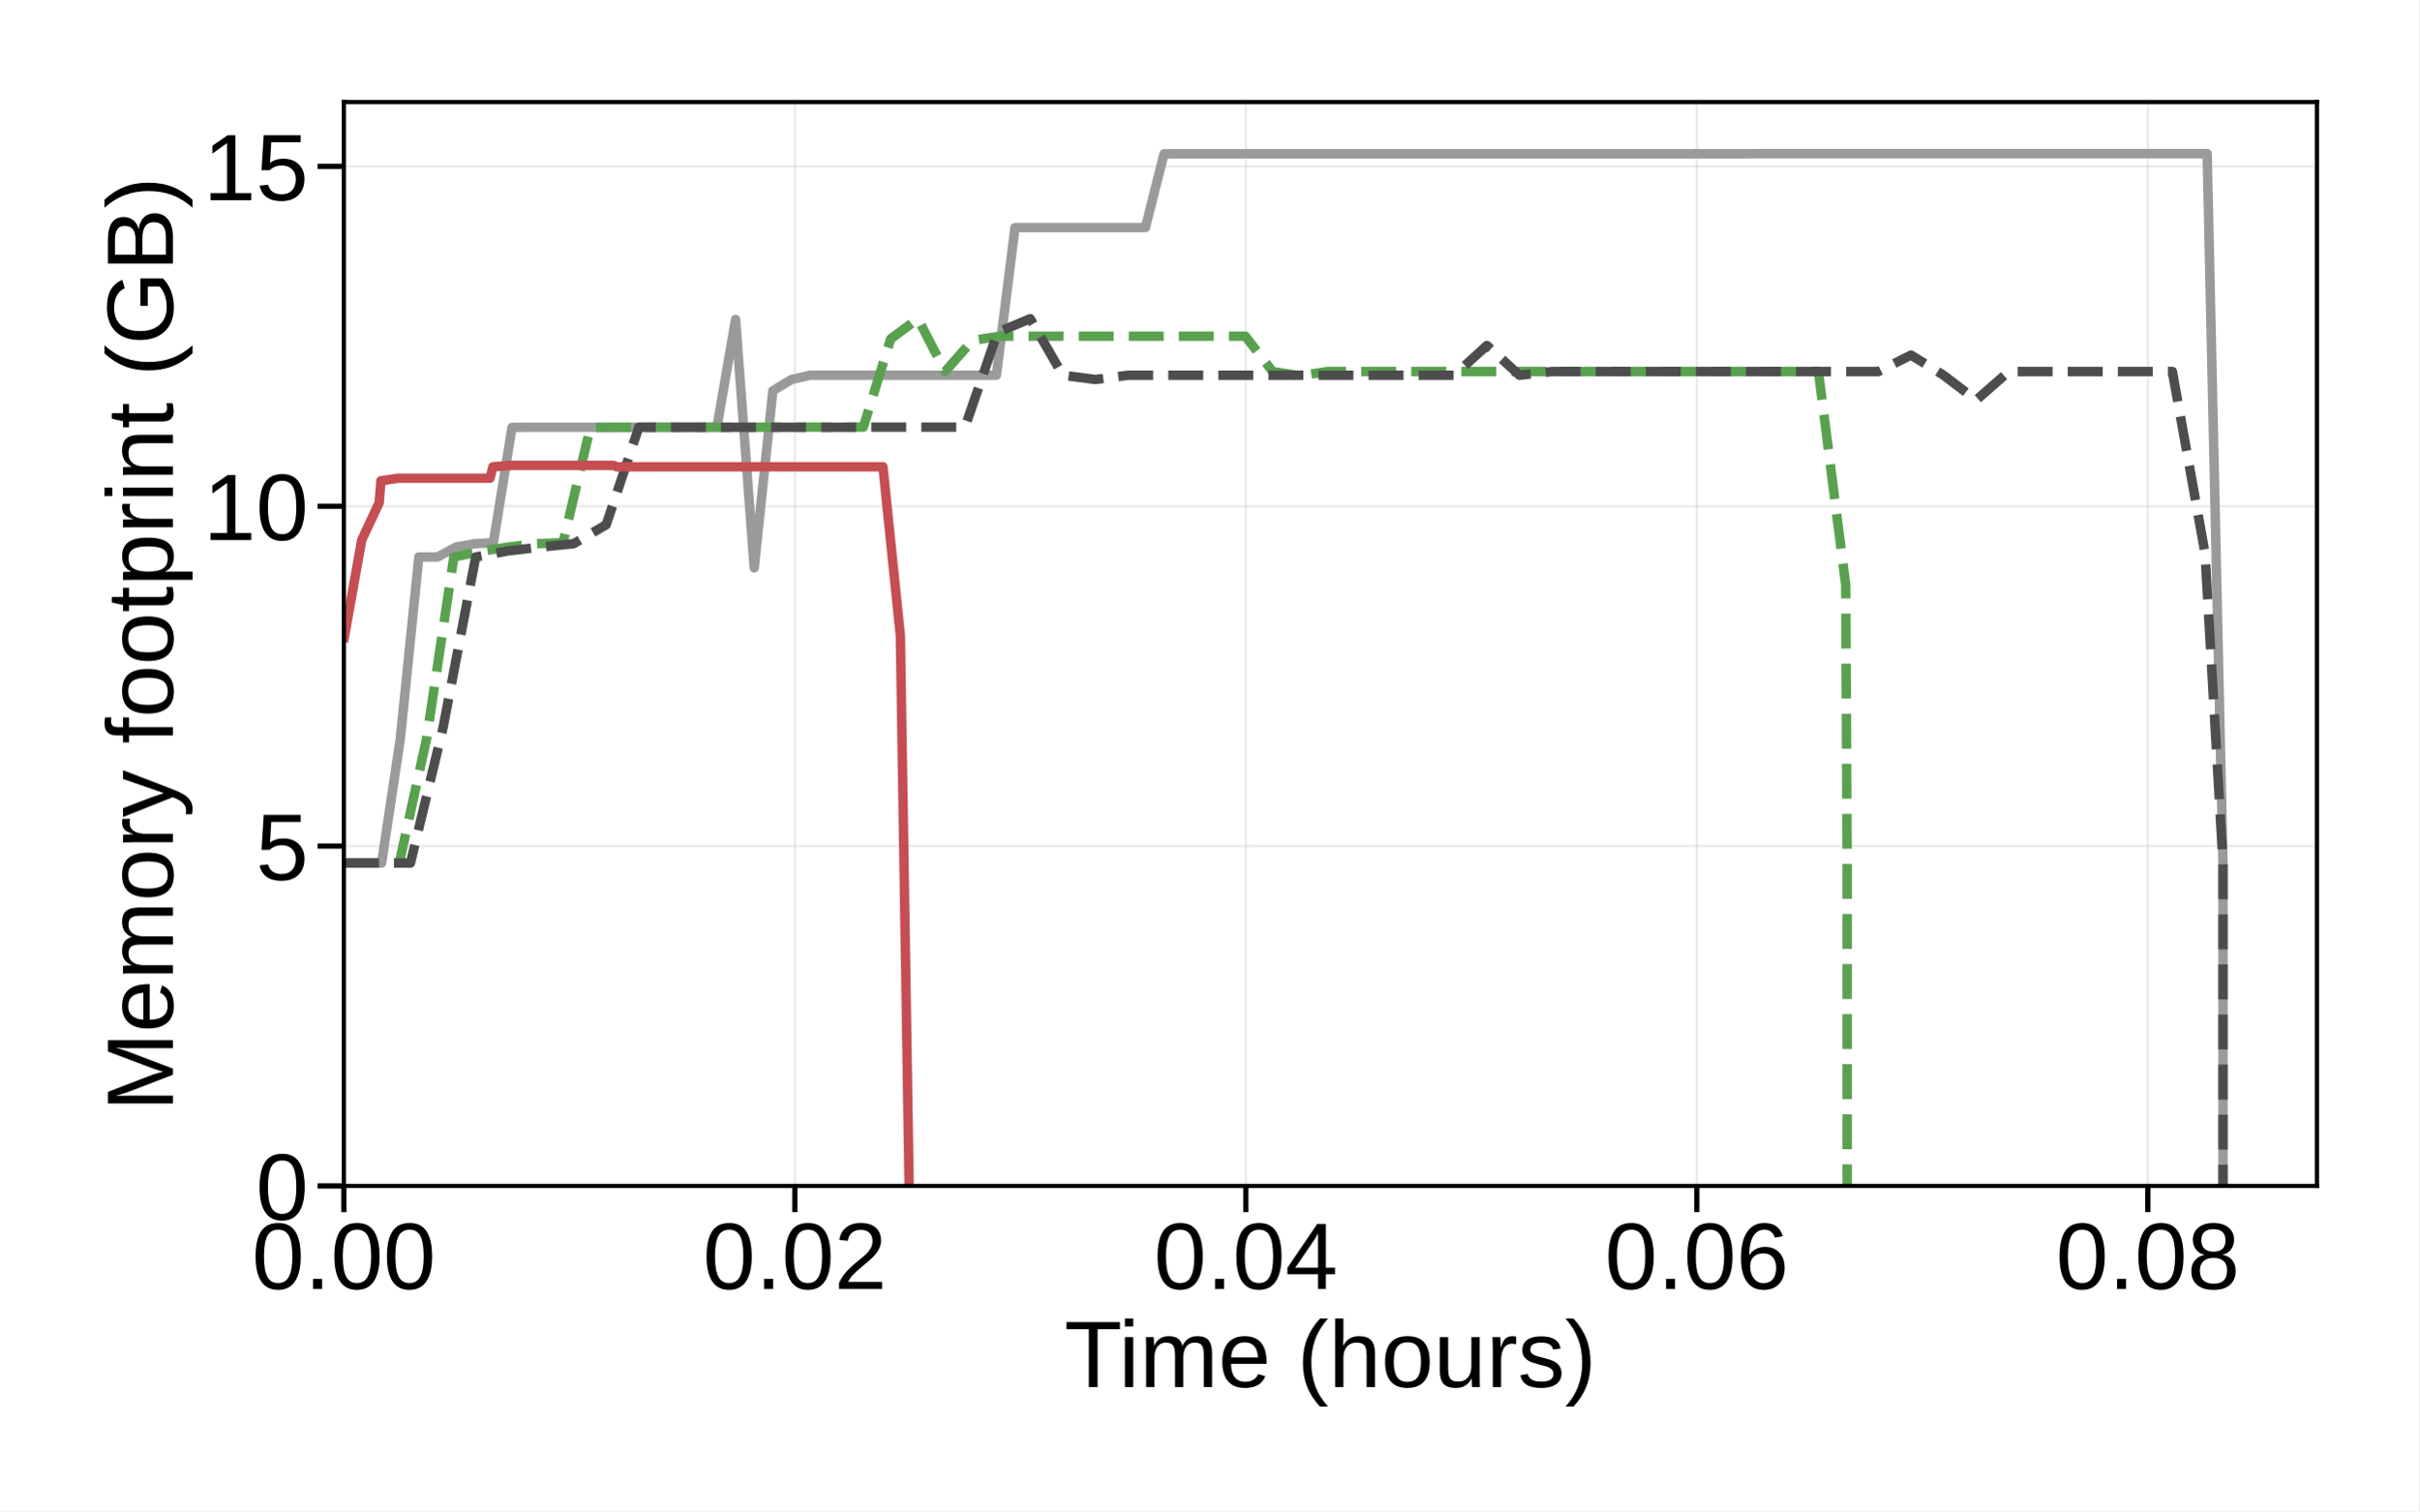
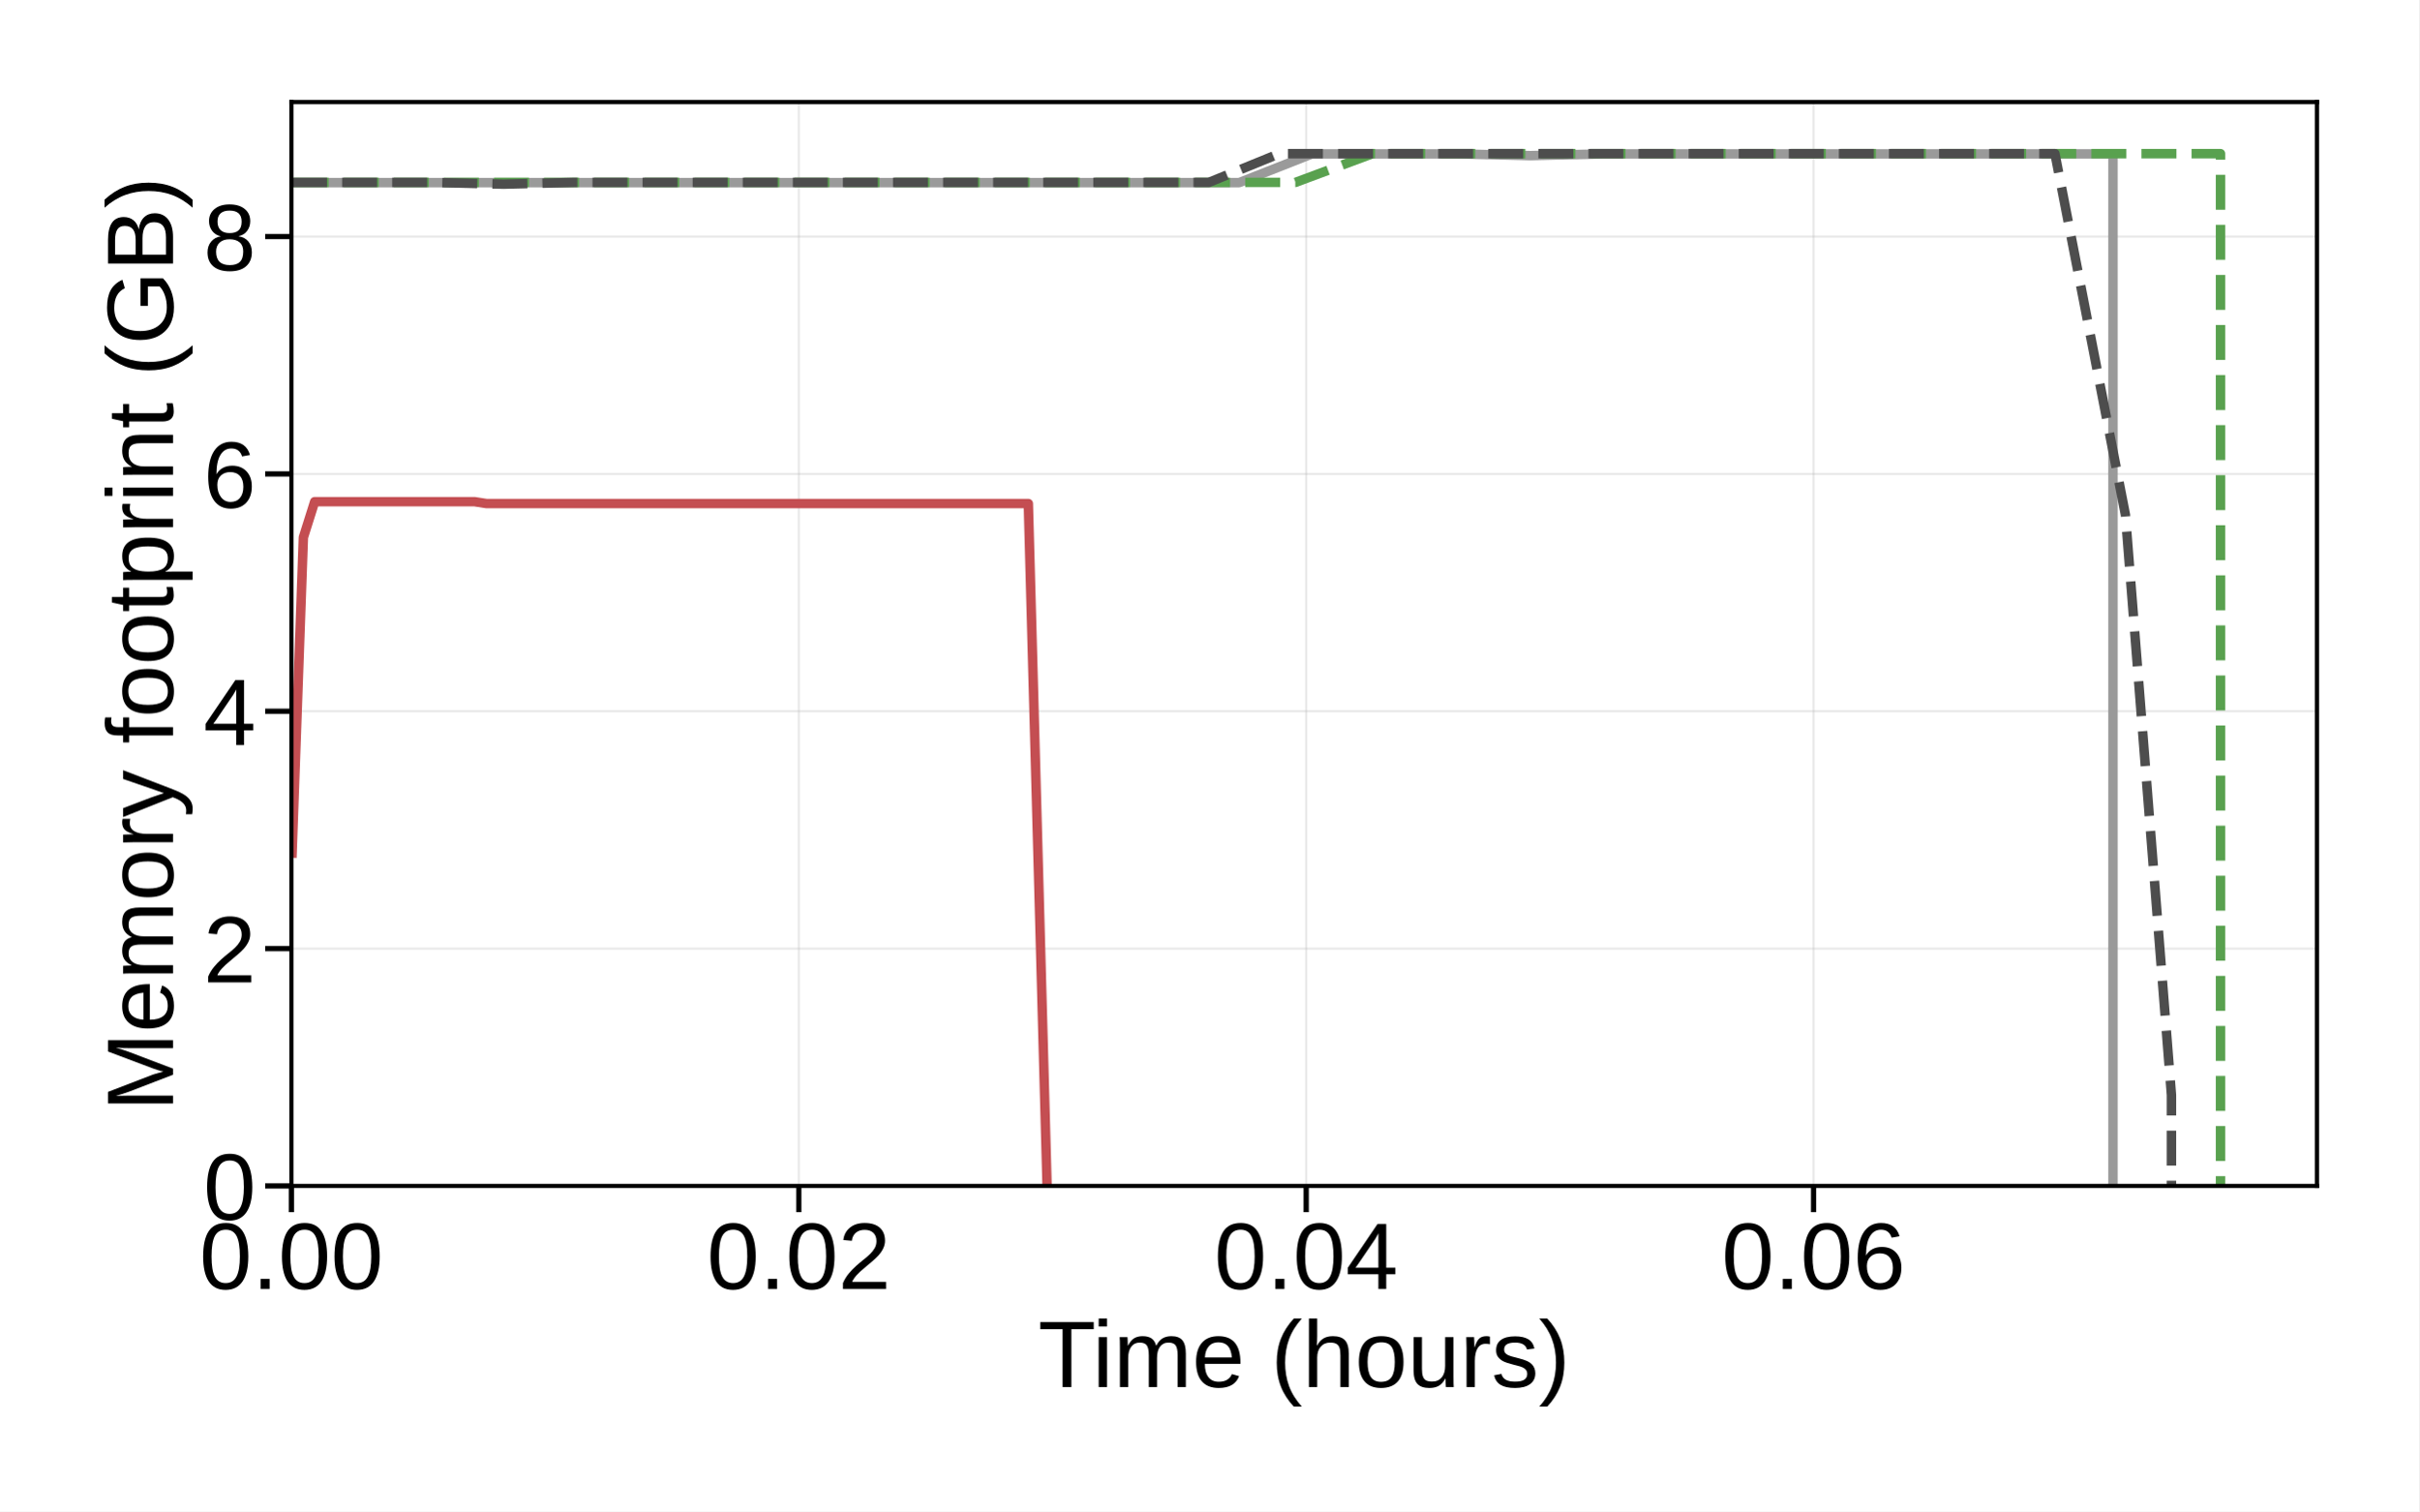
<svg xmlns="http://www.w3.org/2000/svg" xmlns:xlink="http://www.w3.org/1999/xlink" width="921.6pt" height="576pt" viewBox="0 0 921.6 576" version="1.1">
  <defs>
    <style type="text/css">*{stroke-linejoin: round; stroke-linecap: butt}</style>
  </defs>
  <g id="figure_1">
    <g id="patch_1">
      <path d="M 0 576  L 921.6 576  L 921.6 0  L 0 0  z " style="fill: #ffffff" />
    </g>
    <g id="axes_1">
      <g id="patch_2">
-         <path d="M 130.99 451.94  L 882.72 451.94  L 882.72 38.88  L 130.99 38.88  z " style="fill: #ffffff" />
+         <path d="M 111.01 451.94  L 882.72 451.94  L 882.72 38.88  L 111.01 38.88  z " style="fill: #ffffff" />
      </g>
      <g id="matplotlib.axis_1">
        <g id="xtick_1">
          <g id="line2d_1">
-             <path d="M 130.99 451.94  L 130.99 38.88  " clip-path="url(#pa3915048e1)" style="fill: none; stroke: #b0b0b0; stroke-opacity: 0.3; stroke-width: 0.8; stroke-linecap: square" />
+             <path d="M 111.01 451.94  L 111.01 38.88  " clip-path="url(#pe449e7ae69)" style="fill: none; stroke: #b0b0b0; stroke-opacity: 0.3; stroke-width: 0.8; stroke-linecap: square" />
          </g>
          <g id="line2d_2">
            <defs>
-               <path id="m723b7fcb06" d="M 0 0  L 0 10  " style="stroke: #000000; stroke-width: 2" />
+               <path id="m1636e7849d" d="M 0 0  L 0 10  " style="stroke: #000000; stroke-width: 2" />
            </defs>
            <g>
-               <use xlink:href="#m723b7fcb06" x="130.99" y="451.94" style="stroke: #000000; stroke-width: 2" />
+               <use xlink:href="#m1636e7849d" x="111.01" y="451.94" style="stroke: #000000; stroke-width: 2" />
            </g>
          </g>
          <g id="text_1">
-             <text style="font-size: 36px; font-family: 'Arial', 'DejaVu Sans', 'Liberation Sans', sans-serif; text-anchor: middle" x="130.99" y="491.208" transform="rotate(-0 130.99 491.2081)">0.00</text>
+             <text style="font-size: 36px; font-family: 'Arial', 'DejaVu Sans', 'Liberation Sans', sans-serif; text-anchor: middle" x="111.01" y="491.208" transform="rotate(-0 111.01 491.2081)">0.00</text>
          </g>
        </g>
        <g id="xtick_2">
          <g id="line2d_3">
-             <path d="M 302.814 451.94  L 302.814 38.88  " clip-path="url(#pa3915048e1)" style="fill: none; stroke: #b0b0b0; stroke-opacity: 0.3; stroke-width: 0.8; stroke-linecap: square" />
+             <path d="M 304.321 451.94  L 304.321 38.88  " clip-path="url(#pe449e7ae69)" style="fill: none; stroke: #b0b0b0; stroke-opacity: 0.3; stroke-width: 0.8; stroke-linecap: square" />
          </g>
          <g id="line2d_4">
            <g>
-               <use xlink:href="#m723b7fcb06" x="302.814" y="451.94" style="stroke: #000000; stroke-width: 2" />
+               <use xlink:href="#m1636e7849d" x="304.321" y="451.94" style="stroke: #000000; stroke-width: 2" />
            </g>
          </g>
          <g id="text_2">
-             <text style="font-size: 36px; font-family: 'Arial', 'DejaVu Sans', 'Liberation Sans', sans-serif; text-anchor: middle" x="302.814" y="491.208" transform="rotate(-0 302.814 491.2081)">0.02</text>
+             <text style="font-size: 36px; font-family: 'Arial', 'DejaVu Sans', 'Liberation Sans', sans-serif; text-anchor: middle" x="304.321" y="491.208" transform="rotate(-0 304.3209 491.2081)">0.02</text>
          </g>
        </g>
        <g id="xtick_3">
          <g id="line2d_5">
-             <path d="M 474.638 451.94  L 474.638 38.88  " clip-path="url(#pa3915048e1)" style="fill: none; stroke: #b0b0b0; stroke-opacity: 0.3; stroke-width: 0.8; stroke-linecap: square" />
+             <path d="M 497.632 451.94  L 497.632 38.88  " clip-path="url(#pe449e7ae69)" style="fill: none; stroke: #b0b0b0; stroke-opacity: 0.3; stroke-width: 0.8; stroke-linecap: square" />
          </g>
          <g id="line2d_6">
            <g>
-               <use xlink:href="#m723b7fcb06" x="474.638" y="451.94" style="stroke: #000000; stroke-width: 2" />
+               <use xlink:href="#m1636e7849d" x="497.632" y="451.94" style="stroke: #000000; stroke-width: 2" />
            </g>
          </g>
          <g id="text_3">
-             <text style="font-size: 36px; font-family: 'Arial', 'DejaVu Sans', 'Liberation Sans', sans-serif; text-anchor: middle" x="474.638" y="491.208" transform="rotate(-0 474.638 491.2081)">0.04</text>
+             <text style="font-size: 36px; font-family: 'Arial', 'DejaVu Sans', 'Liberation Sans', sans-serif; text-anchor: middle" x="497.632" y="491.208" transform="rotate(-0 497.6318 491.2081)">0.04</text>
          </g>
        </g>
        <g id="xtick_4">
          <g id="line2d_7">
-             <path d="M 646.462 451.94  L 646.462 38.88  " clip-path="url(#pa3915048e1)" style="fill: none; stroke: #b0b0b0; stroke-opacity: 0.3; stroke-width: 0.8; stroke-linecap: square" />
+             <path d="M 690.943 451.94  L 690.943 38.88  " clip-path="url(#pe449e7ae69)" style="fill: none; stroke: #b0b0b0; stroke-opacity: 0.3; stroke-width: 0.8; stroke-linecap: square" />
          </g>
          <g id="line2d_8">
            <g>
-               <use xlink:href="#m723b7fcb06" x="646.462" y="451.94" style="stroke: #000000; stroke-width: 2" />
+               <use xlink:href="#m1636e7849d" x="690.943" y="451.94" style="stroke: #000000; stroke-width: 2" />
            </g>
          </g>
          <g id="text_4">
-             <text style="font-size: 36px; font-family: 'Arial', 'DejaVu Sans', 'Liberation Sans', sans-serif; text-anchor: middle" x="646.462" y="491.208" transform="rotate(-0 646.462 491.2081)">0.06</text>
+             <text style="font-size: 36px; font-family: 'Arial', 'DejaVu Sans', 'Liberation Sans', sans-serif; text-anchor: middle" x="690.943" y="491.208" transform="rotate(-0 690.9428 491.2081)">0.06</text>
          </g>
        </g>
-         <g id="xtick_5">
-           <g id="line2d_9">
-             <path d="M 818.286 451.94  L 818.286 38.88  " clip-path="url(#pa3915048e1)" style="fill: none; stroke: #b0b0b0; stroke-opacity: 0.3; stroke-width: 0.8; stroke-linecap: square" />
-           </g>
-           <g id="line2d_10">
-             <g>
-               <use xlink:href="#m723b7fcb06" x="818.286" y="451.94" style="stroke: #000000; stroke-width: 2" />
-             </g>
-           </g>
-           <g id="text_5">
-             <text style="font-size: 36px; font-family: 'Arial', 'DejaVu Sans', 'Liberation Sans', sans-serif; text-anchor: middle" x="818.286" y="491.208" transform="rotate(-0 818.286 491.2081)">0.08</text>
-           </g>
-         </g>
-         <g id="text_6">
-           <text style="font-size: 36px; font-family: 'Arial', 'DejaVu Sans', 'Liberation Sans', sans-serif; text-anchor: middle" x="506.855" y="528.57" transform="rotate(-0 506.855 528.57)">Time (hours)</text>
+         <g id="text_5">
+           <text style="font-size: 36px; font-family: 'Arial', 'DejaVu Sans', 'Liberation Sans', sans-serif; text-anchor: middle" x="496.865" y="528.57" transform="rotate(-0 496.865 528.57)">Time (hours)</text>
        </g>
      </g>
      <g id="matplotlib.axis_2">
        <g id="ytick_1">
+           <g id="line2d_9">
+             <path d="M 111.01 451.94  L 882.72 451.94  " clip-path="url(#pe449e7ae69)" style="fill: none; stroke: #b0b0b0; stroke-opacity: 0.3; stroke-width: 0.8; stroke-linecap: square" />
+           </g>
+           <g id="line2d_10">
+             <defs>
+               <path id="mea4fba452e" d="M 0 0  L -10 0  " style="stroke: #000000; stroke-width: 2" />
+             </defs>
+             <g>
+               <use xlink:href="#mea4fba452e" x="111.01" y="451.94" style="stroke: #000000; stroke-width: 2" />
+             </g>
+           </g>
+           <g id="text_6">
+             <text style="font-size: 36px; font-family: 'Arial', 'DejaVu Sans', 'Liberation Sans', sans-serif; text-anchor: end" x="97.51" y="464.824" transform="rotate(-0 97.51 464.8241)">0</text>
+           </g>
+         </g>
+         <g id="ytick_2">
          <g id="line2d_11">
-             <path d="M 130.99 451.94  L 882.72 451.94  " clip-path="url(#pa3915048e1)" style="fill: none; stroke: #b0b0b0; stroke-opacity: 0.3; stroke-width: 0.8; stroke-linecap: square" />
+             <path d="M 111.01 361.49  L 882.72 361.49  " clip-path="url(#pe449e7ae69)" style="fill: none; stroke: #b0b0b0; stroke-opacity: 0.3; stroke-width: 0.8; stroke-linecap: square" />
          </g>
          <g id="line2d_12">
-             <defs>
-               <path id="m140f3385c9" d="M 0 0  L -10 0  " style="stroke: #000000; stroke-width: 2" />
-             </defs>
            <g>
-               <use xlink:href="#m140f3385c9" x="130.99" y="451.94" style="stroke: #000000; stroke-width: 2" />
+               <use xlink:href="#mea4fba452e" x="111.01" y="361.49" style="stroke: #000000; stroke-width: 2" />
            </g>
          </g>
          <g id="text_7">
-             <text style="font-size: 36px; font-family: 'Arial', 'DejaVu Sans', 'Liberation Sans', sans-serif; text-anchor: end" x="117.49" y="464.824" transform="rotate(-0 117.49 464.8241)">0</text>
+             <text style="font-size: 36px; font-family: 'Arial', 'DejaVu Sans', 'Liberation Sans', sans-serif; text-anchor: end" x="97.51" y="374.374" transform="rotate(-0 97.51 374.3737)">2</text>
          </g>
        </g>
-         <g id="ytick_2">
+         <g id="ytick_3">
          <g id="line2d_13">
-             <path d="M 130.99 322.424  L 882.72 322.424  " clip-path="url(#pa3915048e1)" style="fill: none; stroke: #b0b0b0; stroke-opacity: 0.3; stroke-width: 0.8; stroke-linecap: square" />
+             <path d="M 111.01 271.039  L 882.72 271.039  " clip-path="url(#pe449e7ae69)" style="fill: none; stroke: #b0b0b0; stroke-opacity: 0.3; stroke-width: 0.8; stroke-linecap: square" />
          </g>
          <g id="line2d_14">
            <g>
-               <use xlink:href="#m140f3385c9" x="130.99" y="322.424" style="stroke: #000000; stroke-width: 2" />
+               <use xlink:href="#mea4fba452e" x="111.01" y="271.039" style="stroke: #000000; stroke-width: 2" />
            </g>
          </g>
          <g id="text_8">
-             <text style="font-size: 36px; font-family: 'Arial', 'DejaVu Sans', 'Liberation Sans', sans-serif; text-anchor: end" x="117.49" y="335.308" transform="rotate(-0 117.49 335.3076)">5</text>
+             <text style="font-size: 36px; font-family: 'Arial', 'DejaVu Sans', 'Liberation Sans', sans-serif; text-anchor: end" x="97.51" y="283.923" transform="rotate(-0 97.51 283.9234)">4</text>
          </g>
        </g>
-         <g id="ytick_3">
+         <g id="ytick_4">
          <g id="line2d_15">
-             <path d="M 130.99 192.907  L 882.72 192.907  " clip-path="url(#pa3915048e1)" style="fill: none; stroke: #b0b0b0; stroke-opacity: 0.3; stroke-width: 0.8; stroke-linecap: square" />
+             <path d="M 111.01 180.589  L 882.72 180.589  " clip-path="url(#pe449e7ae69)" style="fill: none; stroke: #b0b0b0; stroke-opacity: 0.3; stroke-width: 0.8; stroke-linecap: square" />
          </g>
          <g id="line2d_16">
            <g>
-               <use xlink:href="#m140f3385c9" x="130.99" y="192.907" style="stroke: #000000; stroke-width: 2" />
+               <use xlink:href="#mea4fba452e" x="111.01" y="180.589" style="stroke: #000000; stroke-width: 2" />
            </g>
          </g>
          <g id="text_9">
-             <text style="font-size: 36px; font-family: 'Arial', 'DejaVu Sans', 'Liberation Sans', sans-serif; text-anchor: end" x="117.49" y="205.791" transform="rotate(-0 117.49 205.7911)">10</text>
+             <text style="font-size: 36px; font-family: 'Arial', 'DejaVu Sans', 'Liberation Sans', sans-serif; text-anchor: end" x="97.51" y="193.473" transform="rotate(-0 97.51 193.4731)">6</text>
          </g>
        </g>
-         <g id="ytick_4">
+         <g id="ytick_5">
          <g id="line2d_17">
-             <path d="M 130.99 63.391  L 882.72 63.391  " clip-path="url(#pa3915048e1)" style="fill: none; stroke: #b0b0b0; stroke-opacity: 0.3; stroke-width: 0.8; stroke-linecap: square" />
+             <path d="M 111.01 90.139  L 882.72 90.139  " clip-path="url(#pe449e7ae69)" style="fill: none; stroke: #b0b0b0; stroke-opacity: 0.3; stroke-width: 0.8; stroke-linecap: square" />
          </g>
          <g id="line2d_18">
            <g>
-               <use xlink:href="#m140f3385c9" x="130.99" y="63.391" style="stroke: #000000; stroke-width: 2" />
+               <use xlink:href="#mea4fba452e" x="111.01" y="90.139" style="stroke: #000000; stroke-width: 2" />
            </g>
          </g>
          <g id="text_10">
-             <text style="font-size: 36px; font-family: 'Arial', 'DejaVu Sans', 'Liberation Sans', sans-serif; text-anchor: end" x="117.49" y="76.275" transform="rotate(-0 117.49 76.27464)">15</text>
+             <text style="font-size: 36px; font-family: 'Arial', 'DejaVu Sans', 'Liberation Sans', sans-serif; text-anchor: end" x="97.51" y="103.023" transform="rotate(-0 97.51 103.0227)">8</text>
          </g>
        </g>
        <g id="text_11">
-           <text style="font-size: 36px; font-family: 'Arial', 'DejaVu Sans', 'Liberation Sans', sans-serif; text-anchor: middle" x="65.874" y="245.41" transform="rotate(-90 65.87438 245.41)">Memory footprint (GB)</text>
+           <text style="font-size: 36px; font-family: 'Arial', 'DejaVu Sans', 'Liberation Sans', sans-serif; text-anchor: middle" x="65.914" y="245.41" transform="rotate(-90 65.91375 245.41)">Memory footprint (GB)</text>
        </g>
      </g>
      <g id="line2d_19">
-         <path d="M 131.031 328.89  L 138.139 328.89  L 145.374 328.89  L 152.469 281.769  L 159.566 212.252  L 166.666 212.252  L 173.763 208.458  L 180.861 207.193  L 187.958 206.788  L 195.057 162.871  L 202.153 162.82  L 209.248 162.82  L 216.347 162.82  L 223.445 162.82  L 230.541 162.82  L 237.641 162.82  L 244.738 162.77  L 251.837 162.77  L 258.935 162.77  L 266.034 162.77  L 273.131 162.77  L 280.229 121.743  L 287.328 216.387  L 294.428 148.908  L 301.523 144.607  L 308.623 142.988  L 315.72 142.988  L 322.818 142.988  L 329.917 142.988  L 337.015 142.988  L 344.111 142.988  L 351.208 142.988  L 358.303 142.988  L 365.4 142.988  L 372.501 142.988  L 379.595 142.988  L 386.695 86.729  L 393.794 86.729  L 400.894 86.729  L 407.991 86.729  L 415.086 86.729  L 422.183 86.729  L 429.28 86.729  L 436.375 86.729  L 443.483 58.6  L 450.581 58.6  L 457.677 58.6  L 464.774 58.6  L 471.873 58.6  L 478.969 58.6  L 486.068 58.6  L 493.163 58.6  L 500.258 58.6  L 507.355 58.6  L 514.451 58.6  L 521.546 58.6  L 528.642 58.6  L 535.734 58.6  L 542.828 58.6  L 549.924 58.6  L 557.022 58.6  L 564.123 58.6  L 571.218 58.6  L 578.308 58.6  L 585.407 58.6  L 592.504 58.6  L 599.6 58.6  L 606.695 58.6  L 613.793 58.6  L 620.888 58.6  L 627.984 58.6  L 635.079 58.6  L 642.177 58.6  L 649.271 58.6  L 656.365 58.6  L 663.459 58.6  L 670.554 58.55  L 677.65 58.55  L 684.748 58.55  L 691.843 58.55  L 698.938 58.55  L 706.031 58.55  L 713.138 58.55  L 720.234 58.55  L 727.33 58.55  L 734.427 58.55  L 741.519 58.55  L 748.615 58.55  L 755.712 58.55  L 762.805 58.55  L 769.904 58.55  L 777.002 58.55  L 784.099 58.55  L 791.195 58.55  L 798.291 58.55  L 805.389 58.55  L 812.487 58.55  L 819.592 58.55  L 826.688 58.55  L 833.786 58.55  L 840.885 58.55  L 846.923 328.88  L 846.923 451.94  " clip-path="url(#pa3915048e1)" style="fill: none; stroke: #9a9a9a; stroke-width: 3.6; stroke-linecap: square" />
+         <path d="M 111.277 325.088  L 115.574 204.782  L 119.875 191.179  L 124.18 191.179  L 128.484 191.179  L 132.43 191.179  L 136.73 191.179  L 141.024 191.179  L 145.328 191.179  L 149.994 191.179  L 155.007 191.179  L 159.31 191.179  L 163.614 191.179  L 167.914 191.179  L 172.217 191.179  L 176.522 191.179  L 180.823 191.179  L 185.283 191.886  L 191.36 191.886  L 196.019 191.886  L 200.675 191.886  L 206.042 191.886  L 210.345 191.886  L 214.651 191.886  L 219.31 191.886  L 224.671 191.886  L 228.976 191.886  L 235.056 191.886  L 239.36 191.886  L 243.665 191.886  L 248.68 191.886  L 252.984 191.886  L 257.777 191.886  L 263.503 191.886  L 268.893 191.886  L 273.194 191.886  L 277.852 191.886  L 282.506 191.886  L 286.804 191.886  L 291.817 191.886  L 296.479 191.886  L 300.777 191.886  L 305.791 191.886  L 310.097 191.886  L 314.402 191.886  L 319.061 191.886  L 323.365 191.886  L 327.669 191.886  L 331.973 191.886  L 337.035 191.886  L 341.695 191.886  L 347.42 191.886  L 352.783 191.886  L 358.147 191.886  L 362.803 191.886  L 368.171 191.886  L 373.541 191.886  L 378.905 191.886  L 384.634 191.886  L 391.771 191.886  L 398.912 451.94  L 398.912 451.94  " clip-path="url(#pe449e7ae69)" style="fill: none; stroke: #c44e52; stroke-width: 3.6; stroke-linecap: square" />
      </g>
      <g id="line2d_20">
-         <path d="M 131.029 328.88  L 141.436 328.88  L 152.101 328.88  L 162.498 281.562  L 172.894 212.251  L 183.294 210.075  L 193.692 208.456  L 204.092 207.192  L 214.491 206.787  L 224.891 162.869  L 235.285 162.819  L 245.696 162.819  L 256.09 162.819  L 266.486 162.819  L 276.88 162.819  L 287.278 162.819  L 297.676 162.768  L 308.077 162.768  L 318.475 162.768  L 328.904 162.768  L 339.3 129.178  L 349.69 121.437  L 360.08 141.572  L 370.48 129.733  L 380.878 128.114  L 391.277 128.114  L 401.675 128.114  L 412.071 128.114  L 422.461 128.114  L 432.865 128.114  L 443.259 128.114  L 453.653 128.114  L 464.054 128.114  L 474.454 128.114  L 484.852 141.572  L 495.248 143.191  L 505.651 141.572  L 516.041 141.572  L 526.439 141.572  L 536.835 141.572  L 547.231 141.572  L 557.631 141.572  L 568.034 141.572  L 578.434 141.572  L 588.83 141.572  L 599.224 141.572  L 609.622 141.572  L 620.016 141.572  L 630.41 141.572  L 640.809 141.572  L 651.207 141.572  L 661.601 141.572  L 671.995 141.572  L 682.391 141.572  L 692.787 141.572  L 703.187 222.921  L 703.737 328.88  L 703.737 451.94  " clip-path="url(#pa3915048e1)" style="fill: none; stroke-dasharray: 13.32,5.76; stroke-dashoffset: 0; stroke: #59a14f; stroke-width: 3.6" />
+         <path d="M 111.43 69.591  L 139.148 69.591  L 166.891 69.591  L 194.63 69.591  L 222.372 69.591  L 250.13 69.591  L 277.861 69.591  L 305.61 69.591  L 333.353 69.591  L 361.086 69.591  L 388.828 69.591  L 416.575 69.591  L 444.322 69.591  L 472.09 69.591  L 499.847 58.638  L 527.592 58.638  L 555.329 58.638  L 583.063 59.309  L 610.812 58.638  L 638.554 58.638  L 666.294 58.638  L 694.037 58.638  L 721.782 58.638  L 749.518 58.638  L 777.252 58.638  L 804.996 58.638  L 804.996 451.94  " clip-path="url(#pe449e7ae69)" style="fill: none; stroke: #9a9a9a; stroke-width: 3.6; stroke-linecap: square" />
      </g>
      <g id="line2d_21">
-         <path d="M 131.037 328.88  L 143.474 328.88  L 156.369 328.88  L 168.796 277.262  L 181.225 212.252  L 193.652 209.925  L 206.079 208.458  L 218.511 207.193  L 230.938 199.958  L 243.367 162.82  L 255.799 162.82  L 268.221 162.82  L 280.653 162.82  L 293.08 162.82  L 305.51 162.82  L 317.932 162.82  L 330.358 162.77  L 342.785 162.77  L 355.215 162.77  L 367.637 162.77  L 380.061 126.65  L 392.483 121.439  L 404.915 142.988  L 417.347 144.607  L 429.771 142.988  L 442.196 142.988  L 454.623 142.988  L 467.052 142.988  L 479.482 142.988  L 491.909 142.988  L 504.338 142.988  L 516.765 142.988  L 529.197 142.988  L 541.621 142.988  L 554.051 142.988  L 566.48 131.656  L 578.909 142.988  L 591.334 141.572  L 603.761 141.572  L 616.19 141.572  L 628.62 141.572  L 641.042 141.572  L 653.469 141.572  L 665.898 141.572  L 678.332 141.572  L 690.764 141.572  L 703.191 141.572  L 715.618 141.572  L 728.05 135.297  L 740.479 142.988  L 752.906 152.449  L 765.338 141.572  L 777.802 141.572  L 790.229 141.572  L 802.654 141.572  L 815.083 141.572  L 827.634 141.572  L 840.066 210.78  L 846.923 328.882  L 846.923 451.94  " clip-path="url(#pa3915048e1)" style="fill: none; stroke-dasharray: 13.32,5.76; stroke-dashoffset: 0; stroke: #4d4d4d; stroke-width: 3.6" />
+         <path d="M 111.874 69.502  L 141.219 69.502  L 170.571 69.502  L 199.931 69.502  L 229.292 69.502  L 258.654 69.502  L 288.007 69.502  L 317.349 69.502  L 346.72 69.502  L 376.079 69.502  L 405.466 69.502  L 434.815 69.502  L 464.185 69.502  L 493.549 69.502  L 522.928 58.55  L 552.28 58.55  L 581.653 58.55  L 611.024 58.55  L 640.384 58.55  L 669.756 58.55  L 699.127 58.55  L 728.505 58.55  L 757.872 58.55  L 787.237 58.55  L 816.607 58.55  L 845.972 58.55  L 845.972 58.55  L 845.972 451.94  " clip-path="url(#pe449e7ae69)" style="fill: none; stroke-dasharray: 13.32,5.76; stroke-dashoffset: 0; stroke: #59a14f; stroke-width: 3.6" />
      </g>
      <g id="line2d_22">
-         <path d="M 131.164 242.892  L 137.806 205.757  L 144.447 191.591  L 145.132 183.193  L 151.774 182.232  L 158.417 182.232  L 158.769 182.232  L 165.409 182.232  L 172.05 182.232  L 173.396 182.232  L 180.036 182.232  L 186.679 182.232  L 187.793 177.881  L 194.433 177.324  L 201.076 177.324  L 203.086 177.324  L 209.733 177.324  L 216.379 177.324  L 220.402 177.324  L 227.045 177.324  L 233.688 177.324  L 234.953 177.881  L 241.593 177.881  L 248.235 177.881  L 249.913 177.881  L 256.554 177.881  L 263.193 177.881  L 266.861 177.881  L 273.5 177.881  L 280.144 177.881  L 281.821 177.881  L 288.47 177.881  L 295.115 177.881  L 295.49 177.881  L 302.13 177.881  L 308.468 177.881  L 315.107 177.881  L 321.75 177.881  L 323.096 177.881  L 329.738 177.881  L 336.377 177.881  L 343.02 242.258  L 346.361 451.94  L 346.361 451.94  " clip-path="url(#pa3915048e1)" style="fill: none; stroke: #c44e52; stroke-width: 3.6; stroke-linecap: square" />
+         <path d="M 111.259 69.502  L 138.129 69.502  L 164.998 69.502  L 191.864 70.173  L 218.73 69.502  L 245.601 69.502  L 272.462 69.502  L 299.334 69.502  L 326.204 69.502  L 353.067 69.502  L 379.929 69.502  L 406.794 69.502  L 433.655 69.502  L 460.53 69.502  L 487.391 58.55  L 514.26 58.55  L 541.115 58.55  L 567.979 58.55  L 594.844 58.55  L 621.71 58.55  L 648.567 58.55  L 675.433 58.55  L 702.296 58.55  L 729.161 58.55  L 756.033 58.55  L 782.9 58.55  L 809.748 196.157  L 827.286 417.312  L 827.286 451.94  " clip-path="url(#pe449e7ae69)" style="fill: none; stroke-dasharray: 13.32,5.76; stroke-dashoffset: 0; stroke: #4d4d4d; stroke-width: 3.6" />
      </g>
      <g id="patch_3">
-         <path d="M 130.99 451.94  L 130.99 38.88  " style="fill: none; stroke: #000000; stroke-width: 1.6; stroke-linejoin: miter; stroke-linecap: square" />
+         <path d="M 111.01 451.94  L 111.01 38.88  " style="fill: none; stroke: #000000; stroke-width: 1.6; stroke-linejoin: miter; stroke-linecap: square" />
      </g>
      <g id="patch_4">
        <path d="M 882.72 451.94  L 882.72 38.88  " style="fill: none; stroke: #000000; stroke-width: 1.6; stroke-linejoin: miter; stroke-linecap: square" />
      </g>
      <g id="patch_5">
-         <path d="M 130.99 451.94  L 882.72 451.94  " style="fill: none; stroke: #000000; stroke-width: 1.6; stroke-linejoin: miter; stroke-linecap: square" />
+         <path d="M 111.01 451.94  L 882.72 451.94  " style="fill: none; stroke: #000000; stroke-width: 1.6; stroke-linejoin: miter; stroke-linecap: square" />
      </g>
      <g id="patch_6">
-         <path d="M 130.99 38.88  L 882.72 38.88  " style="fill: none; stroke: #000000; stroke-width: 1.6; stroke-linejoin: miter; stroke-linecap: square" />
+         <path d="M 111.01 38.88  L 882.72 38.88  " style="fill: none; stroke: #000000; stroke-width: 1.6; stroke-linejoin: miter; stroke-linecap: square" />
      </g>
    </g>
  </g>
  <defs>
-     <clipPath id="pa3915048e1">
-       <rect x="130.99" y="38.88" width="751.73" height="413.06" />
+     <clipPath id="pe449e7ae69">
+       <rect x="111.01" y="38.88" width="771.71" height="413.06" />
    </clipPath>
  </defs>
</svg>
